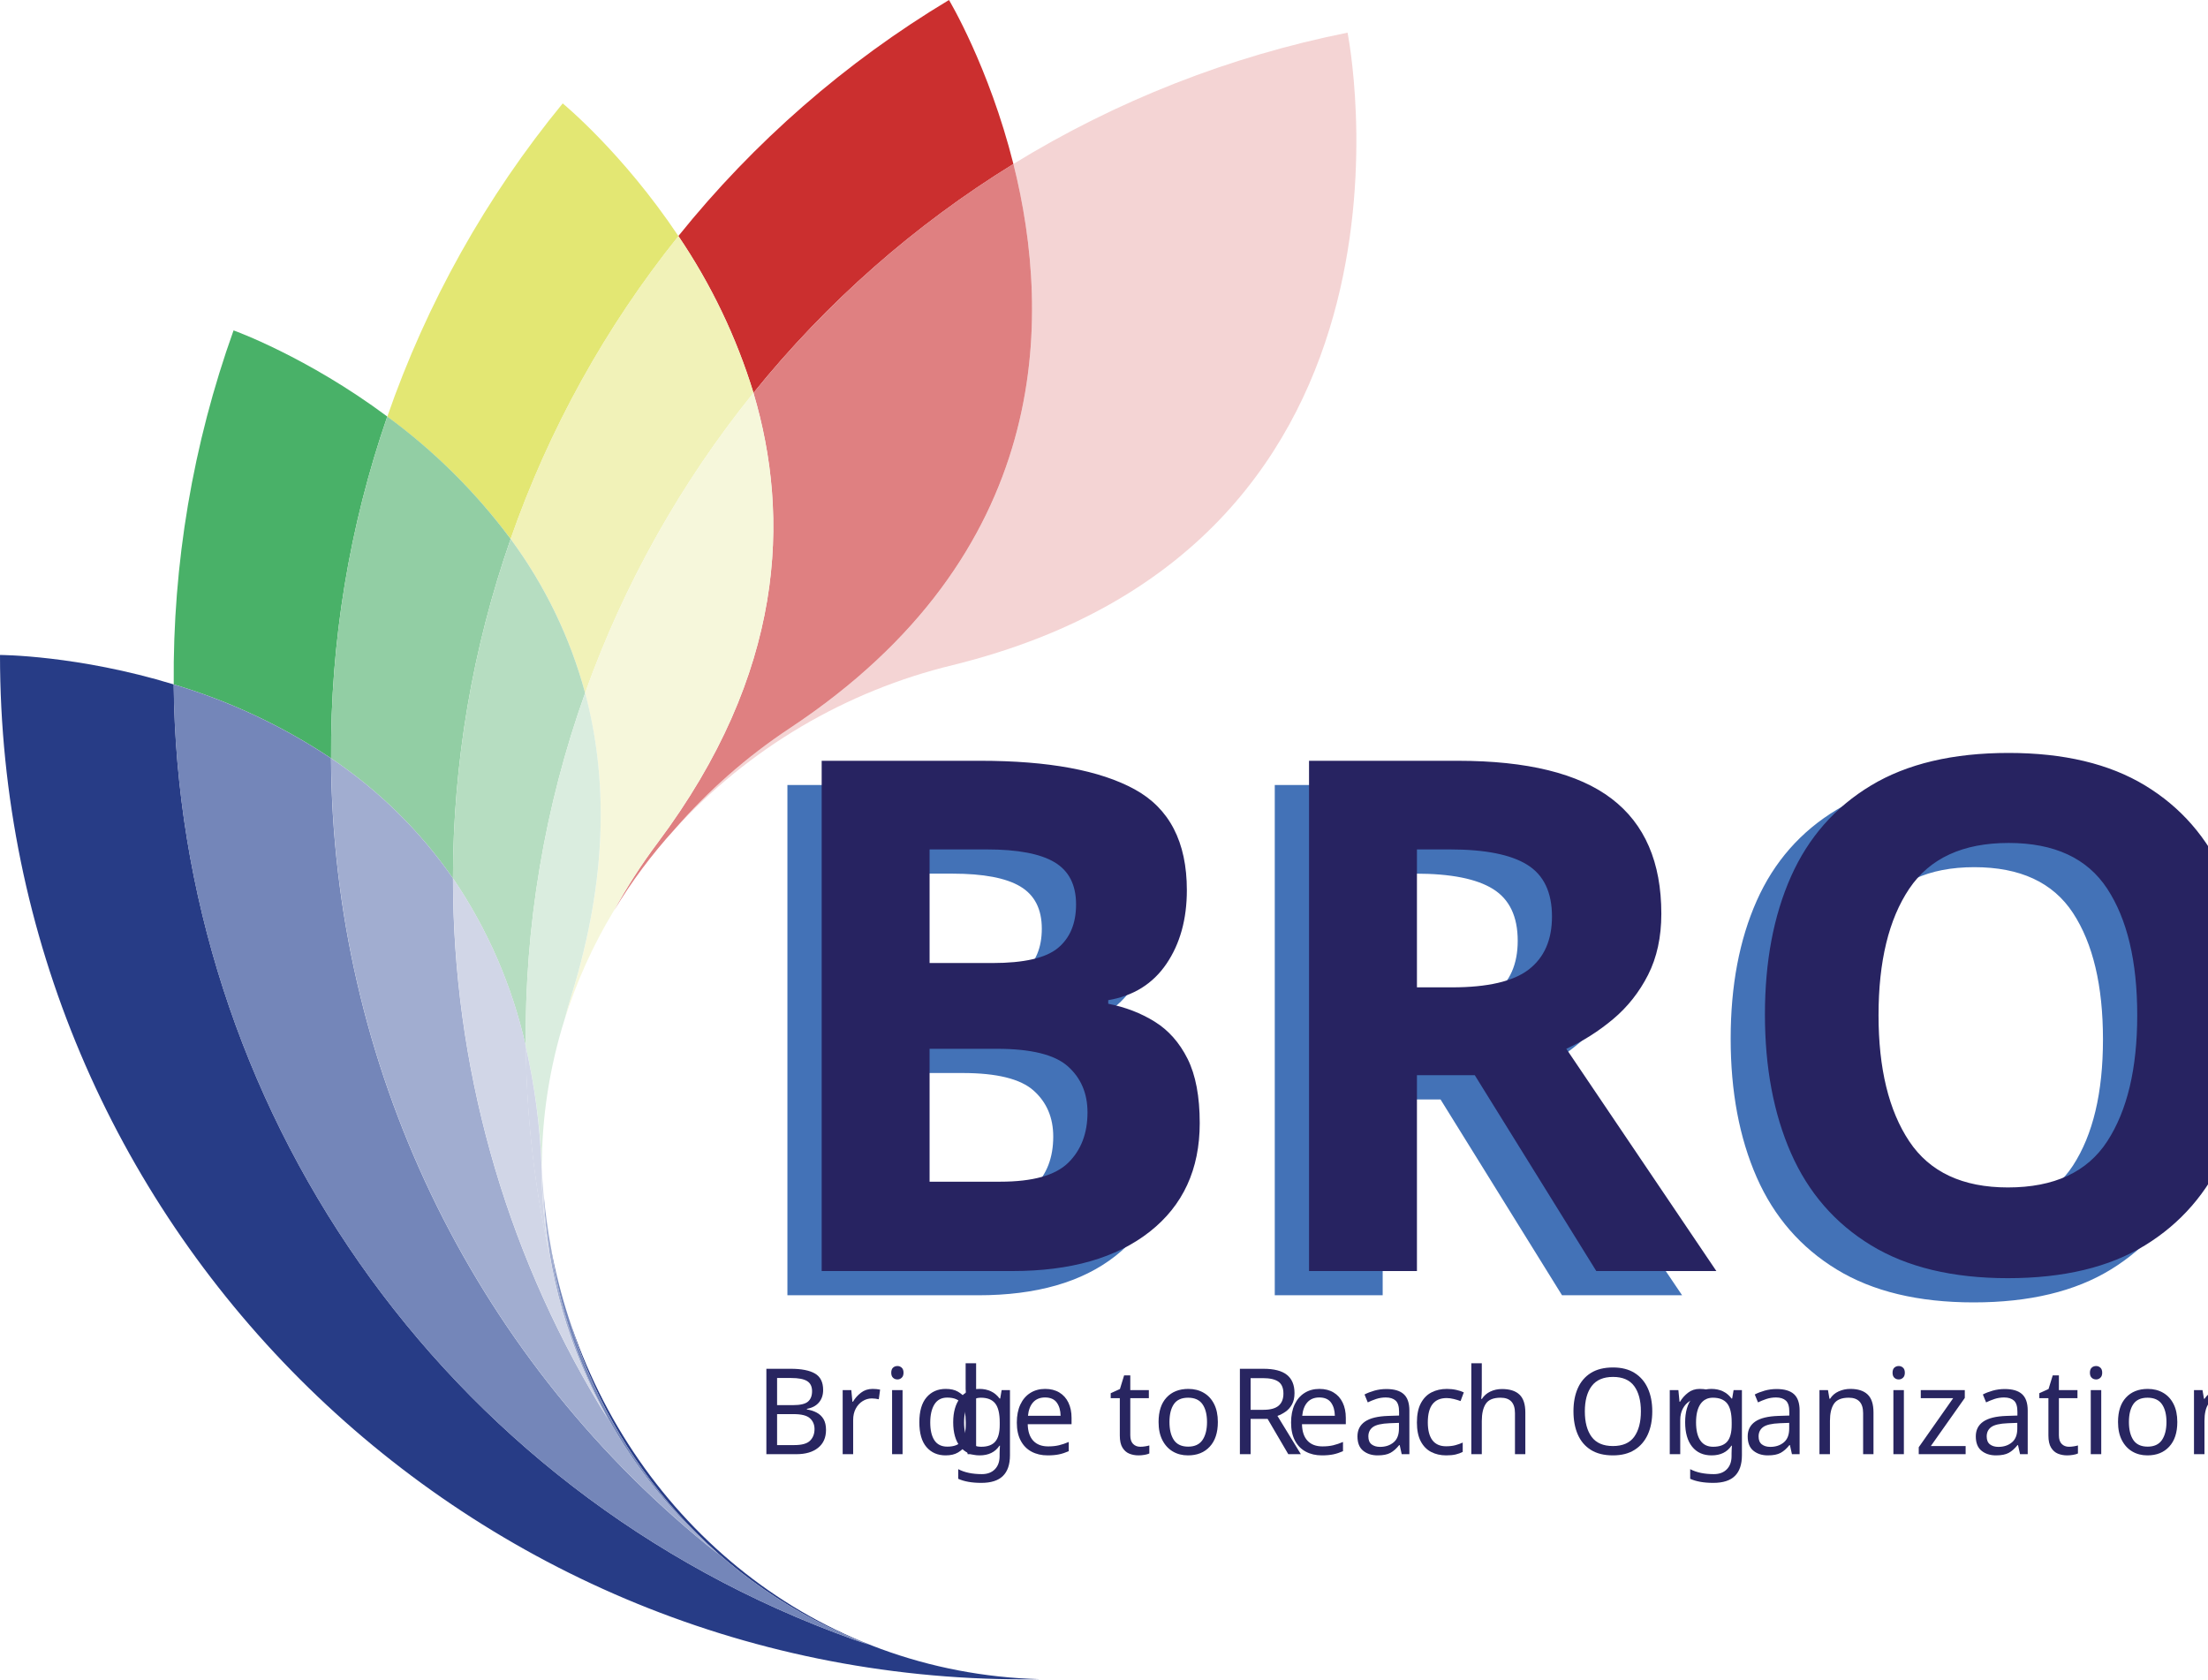
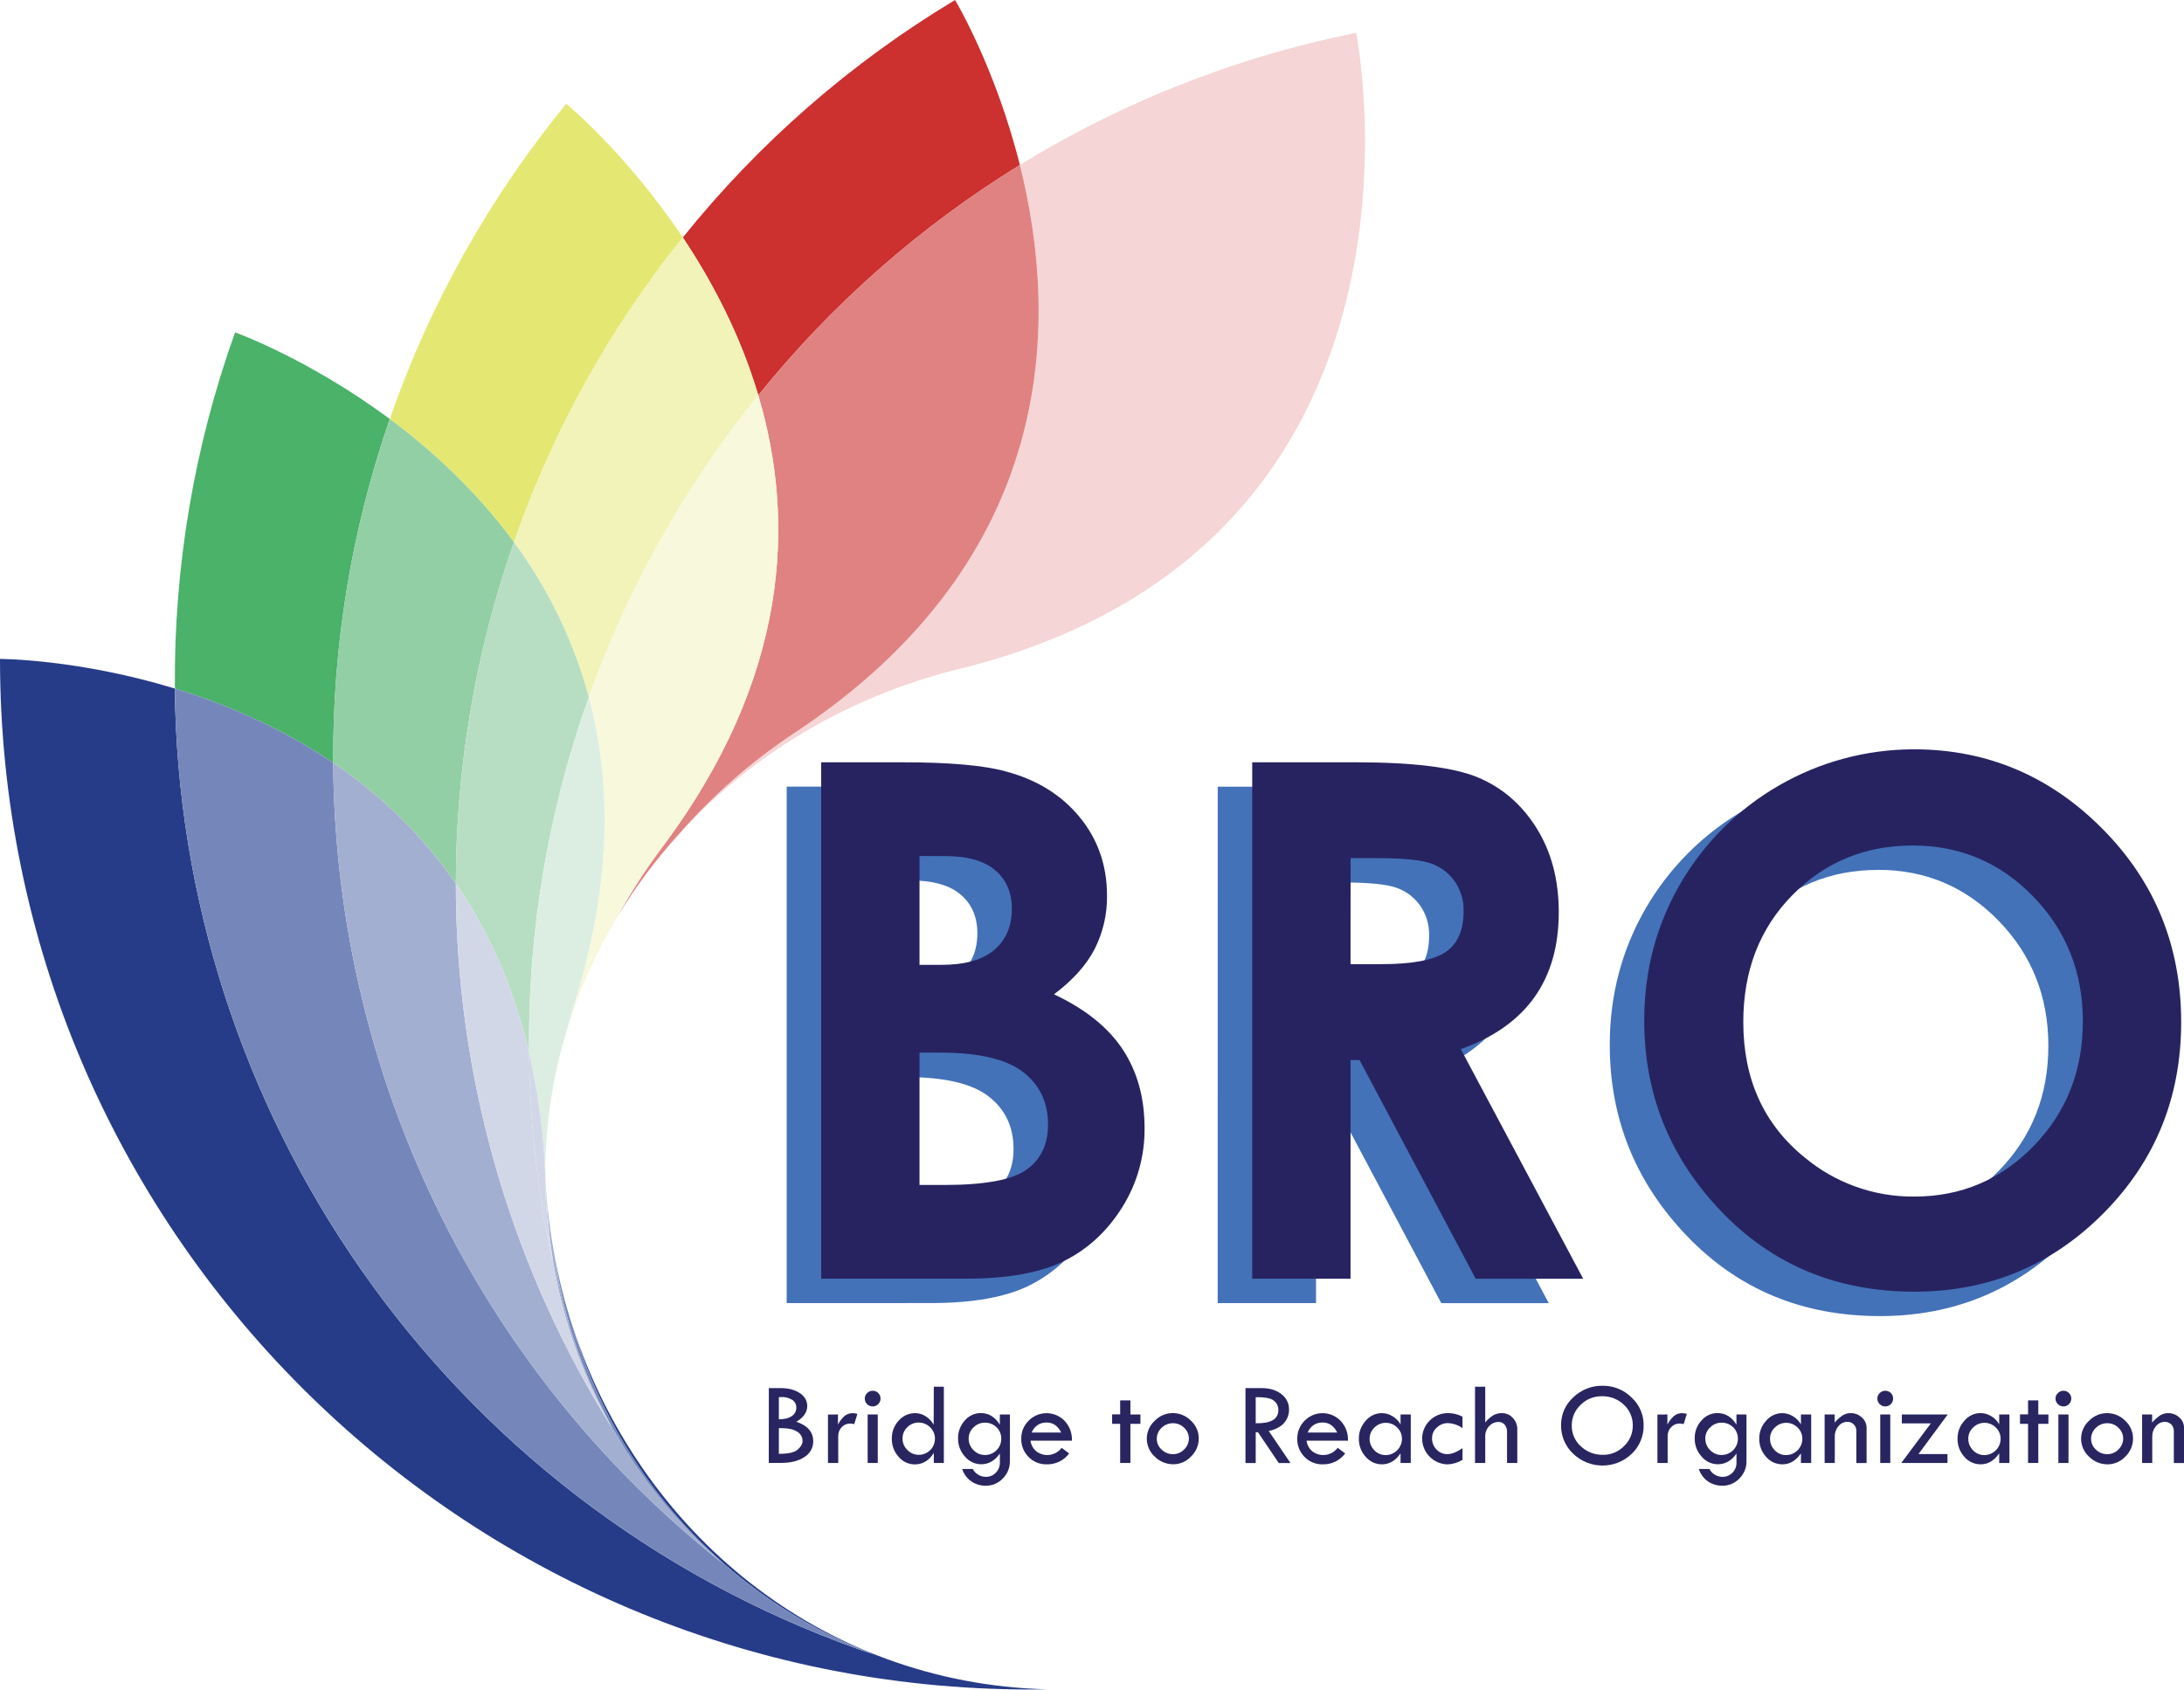
- <svg xmlns="http://www.w3.org/2000/svg" viewBox="0 0 576.11 438.14">
+ <svg xmlns="http://www.w3.org/2000/svg" id="Layer_1" data-name="Layer 1" viewBox="0 0 1306.27 1010.76">
  <defs>
-     <style>.cls-1{fill:#273c86;}.cls-2{fill:#49b168;}.cls-3{fill:#7486b9;}.cls-4{fill:#e3e773;}.cls-5{fill:#92cea4;}.cls-6{fill:#a1add0;}.cls-7{fill:#cb2f2f;}.cls-8{fill:#f1f2b8;}.cls-9{fill:#b6ddc1;}.cls-10{fill:#d1d6e7;}.cls-11{fill:#f4d4d4;}.cls-12{fill:#df8081;}.cls-13{fill:#f6f7db;}.cls-14{fill:#daeddf;}.cls-15,.cls-16{font-size:186.45px;font-family:CenturyGothic-Bold, Century Gothic;font-weight:700;letter-spacing:0.01em;}.cls-15{fill:#4372b7;}.cls-16{fill:#272361;}.cls-17{font-size:31.21px;fill:#282560;font-family:TwCenMT-Regular, Tw Cen MT;}.cls-18{letter-spacing:-0.02em;}.cls-19{letter-spacing:-0.03em;}.cls-20{letter-spacing:0.04em;}</style>
+     <style>.cls-1{fill:#263c88;}.cls-2{fill:#4ab269;}.cls-3{fill:#7587ba;}.cls-4{fill:#e4e873;}.cls-5{fill:#93cfa5;}.cls-6{fill:#a3afd1;}.cls-7{fill:#cc302f;}.cls-8{fill:#f2f3b9;}.cls-9{fill:#b7dec3;}.cls-10{fill:#d2d7e8;}.cls-11{fill:#f5d5d5;}.cls-12{fill:#e08282;}.cls-13{fill:#f7f8dc;}.cls-14{fill:#dceee1;}.cls-15{fill:#4372b8;}.cls-16{fill:#272361;}.cls-17{fill:#282560;}</style>
  </defs>
-   <g id="Layer_2" data-name="Layer 2">
-     <g id="Layer_1-2" data-name="Layer 1">
-       <path class="cls-1" d="M226.63,429.08c-1.29-.44-2.57-.86-3.85-1.32C114.3,389,46.35,287.4,45.33,178.56,20.2,170.89,0,170.88,0,170.88c0,147.6,119.66,267.26,267.26,267.26,1.36,0,2.72,0,4.07-.05-58.48-1.57-105.56-40.76-122.91-94.2C159.78,381.75,187,413.74,226.63,429.08Z" />
-       <path class="cls-2" d="M101.05,108.67C80,93,60.94,86.2,60.94,86.2a266.69,266.69,0,0,0-15.61,92.36,152.66,152.66,0,0,1,41.06,19.28A267,267,0,0,1,101.05,108.67Z" />
-       <path class="cls-3" d="M187.56,405.57c-1.07-.85-2.13-1.68-3.19-2.54a266.69,266.69,0,0,1-98-205.19,152.66,152.66,0,0,0-41.06-19.28c1,108.84,69,210.47,177.45,249.2,1.28.46,2.56.88,3.85,1.32-39.59-15.34-66.85-47.33-78.21-85.19a146.07,146.07,0,0,1-4.68-18.42A129.51,129.51,0,0,0,187.56,405.57Z" />
-       <path class="cls-4" d="M133.24,140.62a267,267,0,0,1,43.79-79c-14.59-21.85-30.21-34.64-30.21-34.64a266.46,266.46,0,0,0-45.77,81.73A152.43,152.43,0,0,1,133.24,140.62Z" />
-       <path class="cls-5" d="M86.39,197.84a120.54,120.54,0,0,1,31.8,31.32,268.45,268.45,0,0,1,15.05-88.54,152.43,152.43,0,0,0-32.19-31.95A267,267,0,0,0,86.39,197.84Z" />
-       <path class="cls-6" d="M158.67,370.28c-.72-1.15-1.44-2.29-2.15-3.46a266,266,0,0,1-38.33-137.66,120.54,120.54,0,0,0-31.8-31.32,266.69,266.69,0,0,0,98,205.19c1.06.86,2.12,1.69,3.19,2.54a129.51,129.51,0,0,1-43.82-80.1c-.86-4.66-1.52-9.39-1.94-14.2A129.28,129.28,0,0,0,158.67,370.28Z" />
-       <path class="cls-7" d="M264.42,42.79C258,17.3,247.61,0,247.61,0A266.86,266.86,0,0,0,177,61.58,152.59,152.59,0,0,1,196.6,102.5,267,267,0,0,1,264.42,42.79Z" />
-       <path class="cls-8" d="M152.67,180.8a268.43,268.43,0,0,1,43.93-78.3A152.59,152.59,0,0,0,177,61.58a267,267,0,0,0-43.79,79A120.33,120.33,0,0,1,152.67,180.8Z" />
-       <path class="cls-9" d="M152.67,180.8a120.33,120.33,0,0,0-19.43-40.18,268.45,268.45,0,0,0-15.05,88.54,127.25,127.25,0,0,1,19,43.86A265.64,265.64,0,0,1,152.67,180.8Z" />
-       <path class="cls-10" d="M158.67,370.28a129.28,129.28,0,0,1-16.87-59q-.3-3.36-.44-6.76a132.85,132.85,0,0,0,2,22.83c-.28-1.32-.58-2.64-.85-4a268.9,268.9,0,0,1-5.3-50.34,127.25,127.25,0,0,0-19-43.86,266,266,0,0,0,38.33,137.66C157.23,368,158,369.13,158.67,370.28Z" />
-       <path class="cls-11" d="M206.05,190A147.89,147.89,0,0,0,176,216.39a144.48,144.48,0,0,1,72.6-42.87c129.87-32,103-165,103-165a266.62,266.62,0,0,0-87.18,34.26C274.59,83.37,274.56,144.7,206.05,190Z" />
-       <path class="cls-12" d="M196.6,102.5c9.66,32.46,8.16,73.11-25,117.38a148.22,148.22,0,0,0-11.42,17.73A135.07,135.07,0,0,1,176,216.39,147.89,147.89,0,0,1,206.05,190c68.51-45.33,68.54-106.66,58.37-147.24A267,267,0,0,0,196.6,102.5Z" />
-       <path class="cls-13" d="M149.14,259.58c-.67,2.16-1.29,4.34-1.86,6.51a131.17,131.17,0,0,1,12.87-28.48,148.22,148.22,0,0,1,11.42-17.73c33.19-44.27,34.69-84.92,25-117.38a268.43,268.43,0,0,0-43.93,78.3C158.49,202.6,158.71,228.69,149.14,259.58Z" />
-       <path class="cls-14" d="M137.17,273a169.79,169.79,0,0,1,4.19,31.49h0a128.78,128.78,0,0,1,5.92-38.42c.57-2.17,1.19-4.35,1.86-6.51,9.57-30.89,9.35-57,3.53-78.78A265.64,265.64,0,0,0,137.17,273Z" />
-       <path class="cls-10" d="M137.17,273a268.9,268.9,0,0,0,5.3,50.34c.27,1.34.57,2.66.85,4a132.85,132.85,0,0,1-2-22.83h0A169.79,169.79,0,0,0,137.17,273Z" />
-       <text class="cls-15" transform="translate(188.67 337.93)">BRO</text>
-       <text class="cls-16" transform="translate(197.61 331.61)">BRO</text>
-       <text class="cls-17" transform="translate(196.93 379.39)">Brid<tspan class="cls-18" x="50.06" y="0">g</tspan>
-         <tspan x="66.66" y="0">e to </tspan>
-         <tspan class="cls-19" x="123.55" y="0">R</tspan>
-         <tspan x="138.22" y="0">ea</tspan>
-         <tspan class="cls-20" x="171.05" y="0">c</tspan>
-         <tspan x="184.31" y="0">h Or</tspan>
-         <tspan class="cls-18" x="241.04" y="0">g</tspan>
-         <tspan x="257.64" y="0">anization</tspan>
-       </text>
-     </g>
-   </g>
+   <path class="cls-1" d="M818.29,1024.48c-3-1-5.92-2-8.88-3.05-250.25-89.34-407-323.81-409.36-574.89-58-17.7-104.57-17.71-104.57-17.71,0,340.51,276,616.55,616.55,616.55,3.14,0,6.26-.07,9.39-.12-134.92-3.63-243.52-94-283.55-217.31C664.07,915.28,727,989.08,818.29,1024.48Z" transform="translate(-295.48 -34.62)" />
+   <path class="cls-2" d="M528.6,285.3c-48.65-36.16-92.52-51.83-92.52-51.83a615.15,615.15,0,0,0-36,213.07c30.14,9.21,63.35,23.22,94.72,44.48A615.61,615.61,0,0,1,528.6,285.3Z" transform="translate(-295.48 -34.62)" />
+   <path class="cls-3" d="M728.16,970.23c-2.45-1.94-4.91-3.86-7.34-5.85C573,843.43,496,668.14,494.77,491c-31.37-21.26-64.58-35.27-94.72-44.48,2.37,251.08,159.11,485.55,409.36,574.89,3,1.06,5.92,2,8.88,3.05C727,989.08,664.07,915.28,637.87,828a335.93,335.93,0,0,1-10.79-42.5A298.69,298.69,0,0,0,728.16,970.23Z" transform="translate(-295.48 -34.62)" />
+   <path class="cls-4" d="M602.86,359a615.73,615.73,0,0,1,101-182.33c-33.66-50.42-69.71-79.93-69.71-79.93A615.27,615.27,0,0,0,528.6,285.3C553.89,304.11,580.47,328.45,602.86,359Z" transform="translate(-295.48 -34.62)" />
+   <path class="cls-5" d="M494.77,491a277.6,277.6,0,0,1,73.36,72.27A619.73,619.73,0,0,1,602.86,359c-22.39-30.57-49-54.91-74.26-73.72A615.61,615.61,0,0,0,494.77,491Z" transform="translate(-295.48 -34.62)" />
+   <path class="cls-6" d="M661.51,888.84c-1.65-2.66-3.32-5.29-4.94-8a613.73,613.73,0,0,1-88.44-317.57A277.6,277.6,0,0,0,494.77,491C496,668.14,573,843.43,720.82,964.38c2.43,2,4.89,3.91,7.34,5.85A298.69,298.69,0,0,1,627.08,785.45q-3-16.11-4.48-32.74A298.47,298.47,0,0,0,661.51,888.84Z" transform="translate(-295.48 -34.62)" />
+   <path class="cls-7" d="M905.48,133.33c-14.75-58.8-38.77-98.71-38.77-98.71A615.26,615.26,0,0,0,703.88,176.69c17.5,26.21,34.35,58.08,45.15,94.39A615.83,615.83,0,0,1,905.48,133.33Z" transform="translate(-295.48 -34.62)" />
+   <path class="cls-8" d="M647.67,451.7A619.55,619.55,0,0,1,749,271.08c-10.8-36.31-27.65-68.18-45.15-94.39A615.73,615.73,0,0,0,602.86,359,277.72,277.72,0,0,1,647.67,451.7Z" transform="translate(-295.48 -34.62)" />
+   <path class="cls-9" d="M647.67,451.7A277.72,277.72,0,0,0,602.86,359a619.73,619.73,0,0,0-34.73,204.27c19.07,27.64,34.43,61,43.8,101.16A612.76,612.76,0,0,1,647.67,451.7Z" transform="translate(-295.48 -34.62)" />
+   <path class="cls-10" d="M661.51,888.84A298.47,298.47,0,0,1,622.6,752.71q-.69-7.76-1-15.6a304.63,304.63,0,0,0,4.54,52.66c-.67-3-1.36-6.1-2-9.18a619.45,619.45,0,0,1-12.21-116.14c-9.37-40.18-24.73-73.52-43.8-101.16a613.73,613.73,0,0,0,88.44,317.57C658.19,883.55,659.86,886.18,661.51,888.84Z" transform="translate(-295.48 -34.62)" />
+   <path class="cls-11" d="M770.83,473a341.11,341.11,0,0,0-69.42,60.81c42.85-47.18,100.6-82.42,167.48-98.91,299.59-73.83,237.7-380.62,237.7-380.62a615.29,615.29,0,0,0-201.11,79C928.94,226.94,928.88,368.43,770.83,473Z" transform="translate(-295.48 -34.62)" />
+   <path class="cls-12" d="M749,271.08C771.3,346,767.84,439.75,691.29,541.86a343.45,343.45,0,0,0-26.36,40.9,314.33,314.33,0,0,1,36.48-48.94A341.11,341.11,0,0,1,770.83,473c158-104.58,158.11-246.07,134.65-339.68A615.83,615.83,0,0,0,749,271.08Z" transform="translate(-295.48 -34.62)" />
+   <path class="cls-13" d="M639.53,633.44q-2.32,7.51-4.29,15a303.17,303.17,0,0,1,29.69-65.72,343.45,343.45,0,0,1,26.36-40.9C767.84,439.75,771.3,346,749,271.08A619.55,619.55,0,0,0,647.67,451.7C661.11,502,661.6,562.18,639.53,633.44Z" transform="translate(-295.48 -34.62)" />
+   <path class="cls-14" d="M611.93,664.45a393.32,393.32,0,0,1,9.65,72.65h0a296.72,296.72,0,0,1,13.66-88.63q2-7.53,4.29-15C661.6,562.18,661.11,502,647.67,451.7A612.76,612.76,0,0,0,611.93,664.45Z" transform="translate(-295.48 -34.62)" />
+   <path class="cls-10" d="M611.93,664.45a619.45,619.45,0,0,0,12.21,116.14c.62,3.08,1.31,6.13,2,9.18a304.63,304.63,0,0,1-4.54-52.66h0A393.32,393.32,0,0,0,611.93,664.45Z" transform="translate(-295.48 -34.62)" />
+   <path class="cls-15" d="M766,814.21v-309h48.57q42.27,0,61.83,5.46,27.75,7.37,44.16,27.31t16.4,47a68.57,68.57,0,0,1-7.46,32q-7.46,14.39-24.26,27,28.15,13.23,41.17,33.08t13,46.94A87.43,87.43,0,0,1,946,771.57q-13.46,21.42-34.69,32t-58.66,10.61Zm58.81-252.87v65.11h12.86q21.49,0,31.94-9t10.43-24.58q0-14.49-9.91-23T840,561.34Zm0,117.61v79.18h14.74q36.63,0,49.38-9.24T901.69,722q0-19.95-15-31.51T837,679Z" transform="translate(-295.48 -34.62)" />
+   <path class="cls-15" d="M1023.82,505.26h62.3q51.2,0,72.9,9.14T1194,544.75q13.21,21.21,13.22,50.19,0,30.46-14.6,50.93t-44,31l73.19,137.36h-64.29L1088,683.36h-5.39V814.21h-58.8ZM1082.62,626h18.43q28,0,38.63-7.38t10.57-24.44a29.88,29.88,0,0,0-5.23-17.59,29,29,0,0,0-14-10.75q-8.79-3.27-32.24-3.27h-16.13Z" transform="translate(-295.48 -34.62)" />
+   <path class="cls-15" d="M1419.5,497.49q65.57,0,112.75,47.47t47.18,115.72q0,67.64-46.55,114.46t-113,46.84q-69.57,0-115.59-48.1t-46-114.25q0-44.31,21.44-81.49a161.74,161.74,0,0,1,139.76-80.65Zm-.63,57.55q-42.9,0-72.12,29.82t-29.22,75.82q0,51.26,36.8,81.07a100.84,100.84,0,0,0,65.59,23.31q41.83,0,71.27-30.24t29.43-74.56q0-44.1-29.64-74.66T1418.87,555Z" transform="translate(-295.48 -34.62)" />
+   <path class="cls-16" d="M786.64,799.61V490.67h48.58q42.25,0,61.82,5.46,27.75,7.35,44.16,27.3t16.4,47.05a68.69,68.69,0,0,1-7.45,32q-7.47,14.38-24.26,27,28.14,13.23,41.16,33.07t13,46.94A87.43,87.43,0,0,1,966.62,757q-13.47,21.42-34.69,32t-58.66,10.6Zm58.81-252.86v65.1h12.86q21.5,0,31.94-9t10.44-24.57q0-14.49-9.92-23t-30.14-8.5Zm0,117.61v79.18h14.74q36.64,0,49.39-9.24t12.74-26.89q0-19.95-15-31.5t-49.7-11.55Z" transform="translate(-295.48 -34.62)" />
+   <path class="cls-16" d="M1044.44,490.67h62.31q51.18,0,72.9,9.14t34.92,30.34q13.23,21.23,13.22,50.2,0,30.45-14.59,50.93t-44,31l73.19,137.35H1178.1l-69.47-130.84h-5.38V799.61h-58.81Zm58.81,120.76h18.43q28,0,38.62-7.37t10.58-24.45a29.93,29.93,0,0,0-5.24-17.59,29,29,0,0,0-14-10.74q-8.79-3.27-32.24-3.27h-16.12Z" transform="translate(-295.48 -34.62)" />
+   <path class="cls-16" d="M1440.12,482.9q65.57,0,112.75,47.46t47.19,115.73q0,67.62-46.56,114.46t-113,46.83q-69.55,0-115.59-48.09t-46-114.25q0-44.31,21.44-81.49a161.74,161.74,0,0,1,139.75-80.65Zm-.63,57.55q-42.88,0-72.11,29.82t-29.22,75.82q0,51.24,36.79,81.07a100.88,100.88,0,0,0,65.59,23.31q41.84,0,71.27-30.24t29.44-74.56q0-44.11-29.65-74.67T1439.49,540.45Z" transform="translate(-295.48 -34.62)" />
+   <path class="cls-17" d="M755.33,865.06h7.1q7,0,11.43,3t4.43,7.68q0,5.65-6.54,9.45,10.13,3.38,10.13,11.71a10.84,10.84,0,0,1-5.23,9.36q-5.22,3.56-14,3.55h-7.35Zm6,5.42v13.25c3.37,0,6-.69,7.75-1.93a5.91,5.91,0,0,0,2.69-5.13,5.33,5.33,0,0,0-2.42-4.56,11.18,11.18,0,0,0-6.51-1.7A13.21,13.21,0,0,0,761.38,870.48Zm0,18.56v15.33h.49q7.92,0,10.79-2.53t2.89-5.17a6.32,6.32,0,0,0-3.24-5.55c-2.15-1.39-5.11-2.08-8.86-2.08Z" transform="translate(-295.48 -34.62)" />
+   <path class="cls-17" d="M796.68,880.85v6a18.73,18.73,0,0,1,4-5.19,7.73,7.73,0,0,1,5.08-1.6,11.21,11.21,0,0,1,2.53.42l-1.87,6.12a15.63,15.63,0,0,0-2.32-.35,6.91,6.91,0,0,0-5.18,2.16,7.43,7.43,0,0,0-2.09,5.4v16.06H790.7v-29Z" transform="translate(-295.48 -34.62)" />
+   <path class="cls-17" d="M812.71,871.32a4.47,4.47,0,0,1,1.4-3.28,4.58,4.58,0,0,1,3.34-1.39,4.66,4.66,0,0,1,3.29,8,4.54,4.54,0,0,1-3.29,1.37,4.64,4.64,0,0,1-3.34-1.37A4.49,4.49,0,0,1,812.71,871.32Zm1.72,9.53h6.05v29h-6.05Z" transform="translate(-295.48 -34.62)" />
+   <path class="cls-17" d="M854,864.22h6v45.63h-6v-6q-4.34,6.86-11.34,6.85a12.6,12.6,0,0,1-9.72-4.53,15.82,15.82,0,0,1-4.05-10.9A15.32,15.32,0,0,1,833,884.52a12.93,12.93,0,0,1,9.83-4.48,11.55,11.55,0,0,1,6.37,1.9,14.37,14.37,0,0,1,4.72,5Zm.7,31.08a9.75,9.75,0,0,0-9.65-9.63,9.48,9.48,0,0,0-6.92,2.79,9.23,9.23,0,0,0-2.84,6.84,9.33,9.33,0,0,0,2.89,6.77,9.23,9.23,0,0,0,6.73,2.9,9.52,9.52,0,0,0,6.94-2.82A9.26,9.26,0,0,0,854.65,895.3Z" transform="translate(-295.48 -34.62)" />
+   <path class="cls-17" d="M893.5,880.85h6v27.84a14.37,14.37,0,0,1-4.23,10.46A13.86,13.86,0,0,1,885,923.46a15.15,15.15,0,0,1-8.4-2.48,14.3,14.3,0,0,1-5.63-7.54h6.33a8.82,8.82,0,0,0,7.91,4.71,7.92,7.92,0,0,0,5.87-2.48,8.21,8.21,0,0,0,2.43-6v-5.48q-4.44,6.43-11.18,6.43a12.66,12.66,0,0,1-9.69-4.59,15.67,15.67,0,0,1-4.13-10.84,15.42,15.42,0,0,1,4-10.72,12.46,12.46,0,0,1,9.58-4.47q7.17,0,11.39,6.93Zm.84,14.45a9.1,9.1,0,0,0-2.83-6.82,9.67,9.67,0,0,0-7-2.74,9.39,9.39,0,0,0-6.75,2.84,8.92,8.92,0,0,0-2.92,6.58,9.58,9.58,0,0,0,2.88,7,9.33,9.33,0,0,0,6.86,2.92,9.47,9.47,0,0,0,6.91-2.85A9.36,9.36,0,0,0,894.34,895.3Z" transform="translate(-295.48 -34.62)" />
+   <path class="cls-17" d="M936.6,896.53H911.85a9.73,9.73,0,0,0,3.67,6.52,10.49,10.49,0,0,0,6.24,2.06,10.8,10.8,0,0,0,8.72-4.33l4.47,3.38a16.18,16.18,0,0,1-13.47,6.5,14.57,14.57,0,0,1-10.83-4.43,15.08,15.08,0,0,1-4.36-11,14.74,14.74,0,0,1,4.42-10.67,15,15,0,0,1,21.49.07A16.08,16.08,0,0,1,936.6,896.53Zm-24.12-4.89H930.2q-3-6-8.72-6Q915.2,885.67,912.48,891.64Z" transform="translate(-295.48 -34.62)" />
+   <path class="cls-17" d="M965.46,872.41h6.12v8.44h6v5.59h-6v23.41h-6.12V886.44h-4.81v-5.66h4.81Z" transform="translate(-295.48 -34.62)" />
+   <path class="cls-17" d="M981.39,895.23a14.46,14.46,0,0,1,4.69-10.57A14.93,14.93,0,0,1,996.86,880a15.2,15.2,0,0,1,10.93,4.55,14.38,14.38,0,0,1,4.67,10.64,14.87,14.87,0,0,1-4.58,10.77,14.44,14.44,0,0,1-10.6,4.66,15.45,15.45,0,0,1-11.16-4.6A14.61,14.61,0,0,1,981.39,895.23Zm25.17,0a8.68,8.68,0,0,0-2.81-6.43,9.29,9.29,0,0,0-6.68-2.73,9.52,9.52,0,0,0-6.84,2.76,8.89,8.89,0,0,0-2.87,6.61,8.58,8.58,0,0,0,2.9,6.41,9.6,9.6,0,0,0,6.81,2.75,9.14,9.14,0,0,0,6.64-2.82A8.93,8.93,0,0,0,1006.56,895.25Z" transform="translate(-295.48 -34.62)" />
+   <path class="cls-17" d="M1040.41,865.06h9.71q7.25,0,11.79,3.61a11.22,11.22,0,0,1,4.55,9.22,11.9,11.9,0,0,1-2.94,8q-2.94,3.43-9.19,4.85l13,19.16h-7l-12.43-18.42h-1.37v18.42h-6.12Zm6.12,5.42v15.61q13.53.28,13.54-7.84a6.81,6.81,0,0,0-1.59-4.66,7.9,7.9,0,0,0-4.21-2.46A34.81,34.81,0,0,0,1046.53,870.48Z" transform="translate(-295.48 -34.62)" />
+   <path class="cls-17" d="M1101.69,896.53h-24.75a9.74,9.74,0,0,0,3.68,6.52,10.49,10.49,0,0,0,6.24,2.06,10.79,10.79,0,0,0,8.71-4.33l4.47,3.38a16.16,16.16,0,0,1-13.47,6.5,14.53,14.53,0,0,1-10.82-4.43,15,15,0,0,1-4.36-11,14.77,14.77,0,0,1,4.41-10.67,15,15,0,0,1,21.5.07A16.11,16.11,0,0,1,1101.69,896.53Zm-24.12-4.89h17.72q-3-6-8.72-6Q1080.29,885.67,1077.57,891.64Z" transform="translate(-295.48 -34.62)" />
+   <path class="cls-17" d="M1133.16,880.85h6.11v29h-6.11v-5.76q-4.47,6.57-11.08,6.57a12.73,12.73,0,0,1-9.79-4.5,15.71,15.71,0,0,1-4.06-10.93,15.42,15.42,0,0,1,4.1-10.64,12.56,12.56,0,0,1,9.61-4.55,12.27,12.27,0,0,1,6.47,1.86,13.32,13.32,0,0,1,4.75,4.86Zm.84,14.59a9.22,9.22,0,0,0-2.85-6.8,9.61,9.61,0,0,0-13.6,0,9,9,0,0,0-2.89,6.61,9.62,9.62,0,0,0,2.82,7,9.18,9.18,0,0,0,6.83,2.89,9.77,9.77,0,0,0,9.69-9.67Z" transform="translate(-295.48 -34.62)" />
+   <path class="cls-17" d="M1170.21,901v7a18.28,18.28,0,0,1-9.07,2.67,15.45,15.45,0,0,1-15.05-15,15.09,15.09,0,0,1,4.5-11.2,15.4,15.4,0,0,1,11.29-4.45,18.79,18.79,0,0,1,8.33,2.11V889a16.29,16.29,0,0,0-8.72-3,9.4,9.4,0,0,0-6.64,2.67A8.32,8.32,0,0,0,1152,895a9.41,9.41,0,0,0,2.67,6.8,8.75,8.75,0,0,0,6.54,2.76Q1165.15,904.51,1170.21,901Z" transform="translate(-295.48 -34.62)" />
+   <path class="cls-17" d="M1177.7,864.22h6.12V885.6a20.58,20.58,0,0,1,4.72-4.24,10.28,10.28,0,0,1,5.37-1.32,8.51,8.51,0,0,1,6.38,2.83,9.5,9.5,0,0,1,2.69,6.77v20.21h-6.12V891.36a6.57,6.57,0,0,0-1.39-4.39,4.58,4.58,0,0,0-3.67-1.66,7.48,7.48,0,0,0-5.65,2.5,8.55,8.55,0,0,0-2.33,6.05v16h-6.12Z" transform="translate(-295.48 -34.62)" />
+   <path class="cls-17" d="M1229.17,887.2a22.08,22.08,0,0,1,7.31-16.62,24.64,24.64,0,0,1,17.58-6.92,24,24,0,0,1,17.26,7,22.22,22.22,0,0,1,7.24,16.57,23.12,23.12,0,0,1-7.15,17.16,25.31,25.31,0,0,1-35-.06A23,23,0,0,1,1229.17,887.2Zm42.89.28a16.53,16.53,0,0,0-5.35-12.49,18.36,18.36,0,0,0-13.14-5.07,17.54,17.54,0,0,0-12.71,5.16,16.69,16.69,0,0,0-5.29,12.4,16.33,16.33,0,0,0,5.43,12.41,18.72,18.72,0,0,0,13.3,5.08,17.2,17.2,0,0,0,12.5-5.18A16.69,16.69,0,0,0,1272.06,887.48Z" transform="translate(-295.48 -34.62)" />
+   <path class="cls-17" d="M1292.77,880.85v6a18.54,18.54,0,0,1,4-5.19,7.73,7.73,0,0,1,5.08-1.6,11.21,11.21,0,0,1,2.53.42l-1.87,6.12a15.63,15.63,0,0,0-2.32-.35,6.91,6.91,0,0,0-5.18,2.16,7.43,7.43,0,0,0-2.09,5.4v16.06h-6.12v-29Z" transform="translate(-295.48 -34.62)" />
+   <path class="cls-17" d="M1334.07,880.85h6v27.84a14.34,14.34,0,0,1-4.24,10.46,13.84,13.84,0,0,1-10.24,4.31,15.21,15.21,0,0,1-8.41-2.48,14.29,14.29,0,0,1-5.62-7.54h6.33a8.82,8.82,0,0,0,7.91,4.71,7.94,7.94,0,0,0,5.87-2.48,8.2,8.2,0,0,0,2.42-6v-5.48q-4.42,6.43-11.18,6.43a12.64,12.64,0,0,1-9.68-4.59,15.67,15.67,0,0,1-4.13-10.84,15.46,15.46,0,0,1,4-10.72,12.49,12.49,0,0,1,9.58-4.47q7.17,0,11.39,6.93Zm.85,14.45a9.14,9.14,0,0,0-2.83-6.82,9.69,9.69,0,0,0-7-2.74,9.42,9.42,0,0,0-6.75,2.84,8.94,8.94,0,0,0-2.91,6.58,9.58,9.58,0,0,0,2.88,7,9.33,9.33,0,0,0,6.85,2.92,9.76,9.76,0,0,0,9.78-9.74Z" transform="translate(-295.48 -34.62)" />
+   <path class="cls-17" d="M1372.64,880.85h6.12v29h-6.12v-5.76q-4.47,6.57-11.07,6.57a12.71,12.71,0,0,1-9.79-4.5,15.72,15.72,0,0,1-4.07-10.93,15.42,15.42,0,0,1,4.1-10.64,12.58,12.58,0,0,1,9.62-4.55,12.21,12.21,0,0,1,6.46,1.86,13.24,13.24,0,0,1,4.75,4.86Zm.84,14.59a9.22,9.22,0,0,0-2.85-6.8,9.6,9.6,0,0,0-13.59,0,8.91,8.91,0,0,0-2.89,6.61,9.62,9.62,0,0,0,2.82,7,9.15,9.15,0,0,0,6.83,2.89,9.77,9.77,0,0,0,9.68-9.67Z" transform="translate(-295.48 -34.62)" />
+   <path class="cls-17" d="M1386.81,909.85v-29h6v4.82a24.26,24.26,0,0,1,4.78-4.28,8.78,8.78,0,0,1,4.78-1.35,9.55,9.55,0,0,1,6.73,2.6,8.27,8.27,0,0,1,2.8,6.26v21h-6.12V890.69a5.31,5.31,0,0,0-1.53-3.9,5.25,5.25,0,0,0-3.89-1.55,6.75,6.75,0,0,0-5.27,2.59,9.23,9.23,0,0,0-2.21,6.24v15.78Z" transform="translate(-295.48 -34.62)" />
+   <path class="cls-17" d="M1418.34,871.32a4.44,4.44,0,0,1,1.41-3.28,4.58,4.58,0,0,1,3.34-1.39,4.66,4.66,0,0,1,3.29,8,4.54,4.54,0,0,1-3.29,1.37,4.64,4.64,0,0,1-3.34-1.37A4.46,4.46,0,0,1,1418.34,871.32Zm1.73,9.53h6v29h-6Z" transform="translate(-295.48 -34.62)" />
+   <path class="cls-17" d="M1433,880.85h27.42l-17.48,23.66h17.34v5.34h-27.63l17.68-23.69H1433Z" transform="translate(-295.48 -34.62)" />
+   <path class="cls-17" d="M1491.22,880.85h6.12v29h-6.12v-5.76c-3,4.38-6.67,6.57-11.07,6.57a12.71,12.71,0,0,1-9.79-4.5,15.71,15.71,0,0,1-4.06-10.93,15.41,15.41,0,0,1,4.09-10.64A12.58,12.58,0,0,1,1480,880a12.27,12.27,0,0,1,6.47,1.86,13.21,13.21,0,0,1,4.74,4.86Zm.85,14.59a9.2,9.2,0,0,0-2.86-6.8,9.6,9.6,0,0,0-13.59,0,8.91,8.91,0,0,0-2.89,6.61,9.62,9.62,0,0,0,2.82,7,9.17,9.17,0,0,0,6.83,2.89,9.78,9.78,0,0,0,9.69-9.67Z" transform="translate(-295.48 -34.62)" />
+   <path class="cls-17" d="M1508.48,872.41h6.12v8.44h6.05v5.59h-6.05v23.41h-6.12V886.44h-4.81v-5.66h4.81Z" transform="translate(-295.48 -34.62)" />
+   <path class="cls-17" d="M1524.9,871.32a4.44,4.44,0,0,1,1.41-3.28,4.58,4.58,0,0,1,3.34-1.39,4.67,4.67,0,0,1,3.29,8,4.56,4.56,0,0,1-3.29,1.37,4.64,4.64,0,0,1-3.34-1.37A4.46,4.46,0,0,1,1524.9,871.32Zm1.72,9.53h6.05v29h-6.05Z" transform="translate(-295.48 -34.62)" />
+   <path class="cls-17" d="M1540.2,895.23a14.46,14.46,0,0,1,4.69-10.57,14.93,14.93,0,0,1,10.77-4.62,15.2,15.2,0,0,1,10.94,4.55,14.42,14.42,0,0,1,4.67,10.64,14.9,14.9,0,0,1-4.58,10.77,14.45,14.45,0,0,1-10.6,4.66,15.49,15.49,0,0,1-11.17-4.6A14.63,14.63,0,0,1,1540.2,895.23Zm25.17,0a8.66,8.66,0,0,0-2.82-6.43,9.25,9.25,0,0,0-6.67-2.73,9.52,9.52,0,0,0-6.84,2.76,8.89,8.89,0,0,0-2.87,6.61,8.58,8.58,0,0,0,2.9,6.41,9.6,9.6,0,0,0,6.81,2.75,9.14,9.14,0,0,0,6.64-2.82A8.93,8.93,0,0,0,1565.37,895.25Z" transform="translate(-295.48 -34.62)" />
+   <path class="cls-17" d="M1576.69,909.85v-29h6v4.82a24.56,24.56,0,0,1,4.79-4.28,8.78,8.78,0,0,1,4.78-1.35,9.55,9.55,0,0,1,6.73,2.6,8.26,8.26,0,0,1,2.79,6.26v21h-6.11V890.69a5.31,5.31,0,0,0-1.53-3.9,5.25,5.25,0,0,0-3.89-1.55,6.75,6.75,0,0,0-5.27,2.59,9.24,9.24,0,0,0-2.22,6.24v15.78Z" transform="translate(-295.48 -34.62)" />
</svg>
